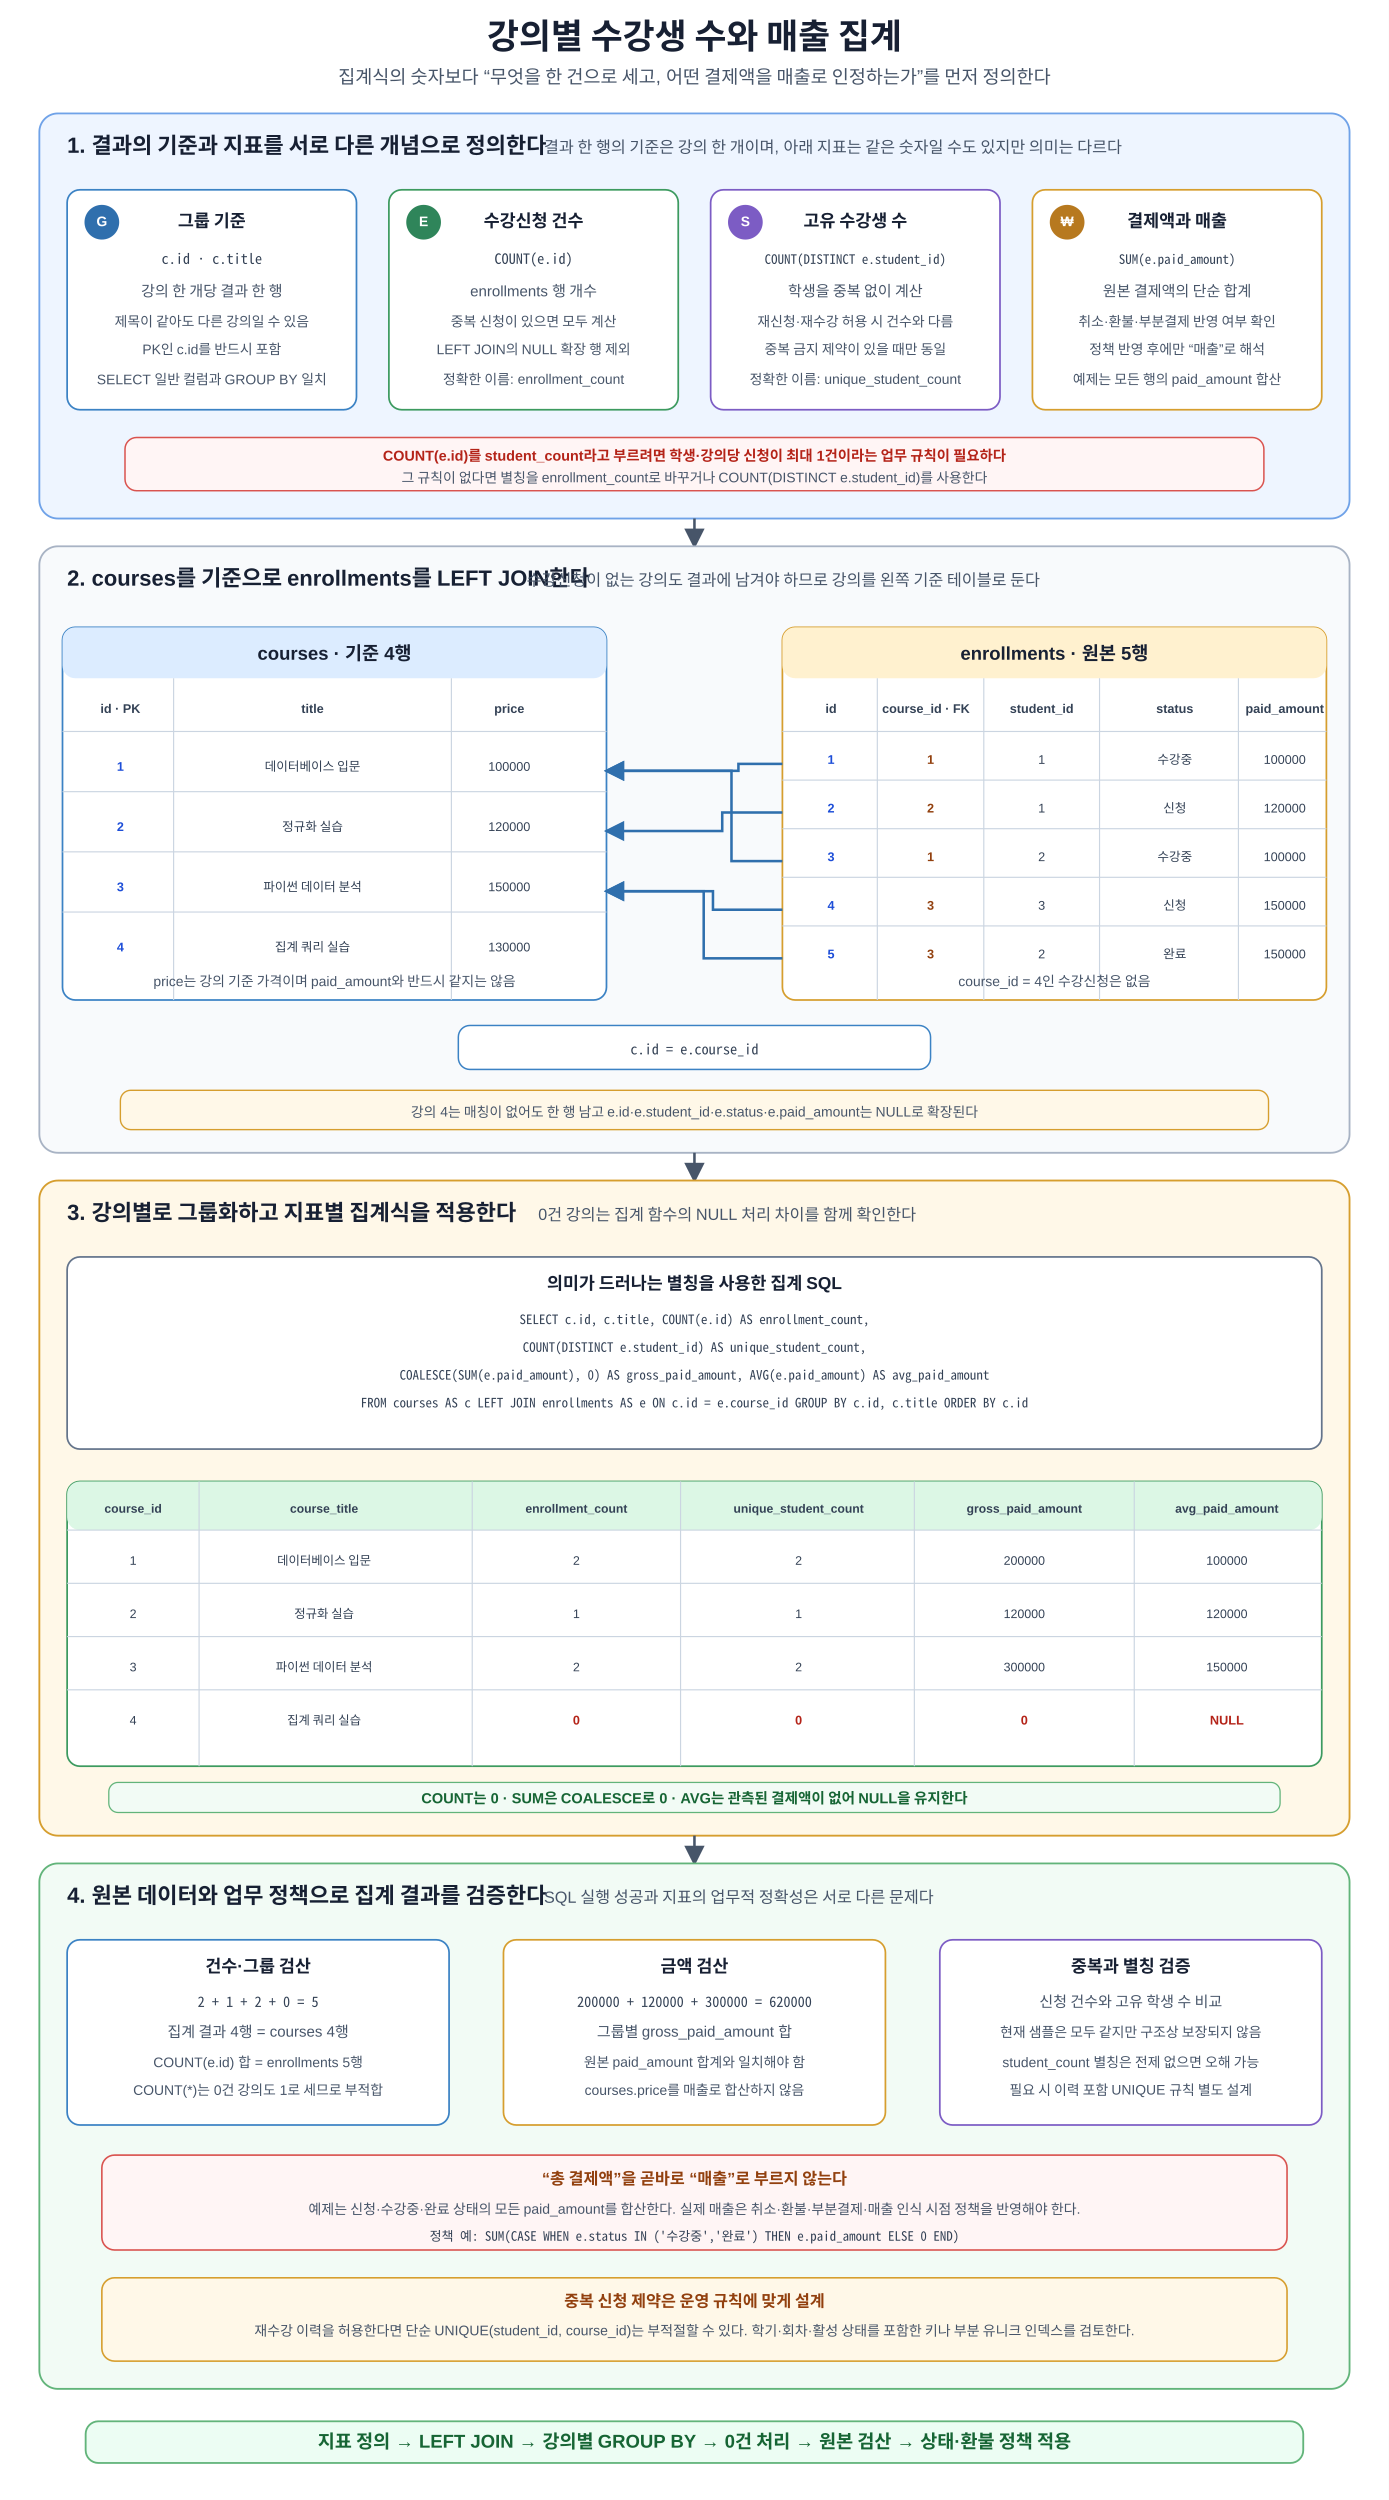
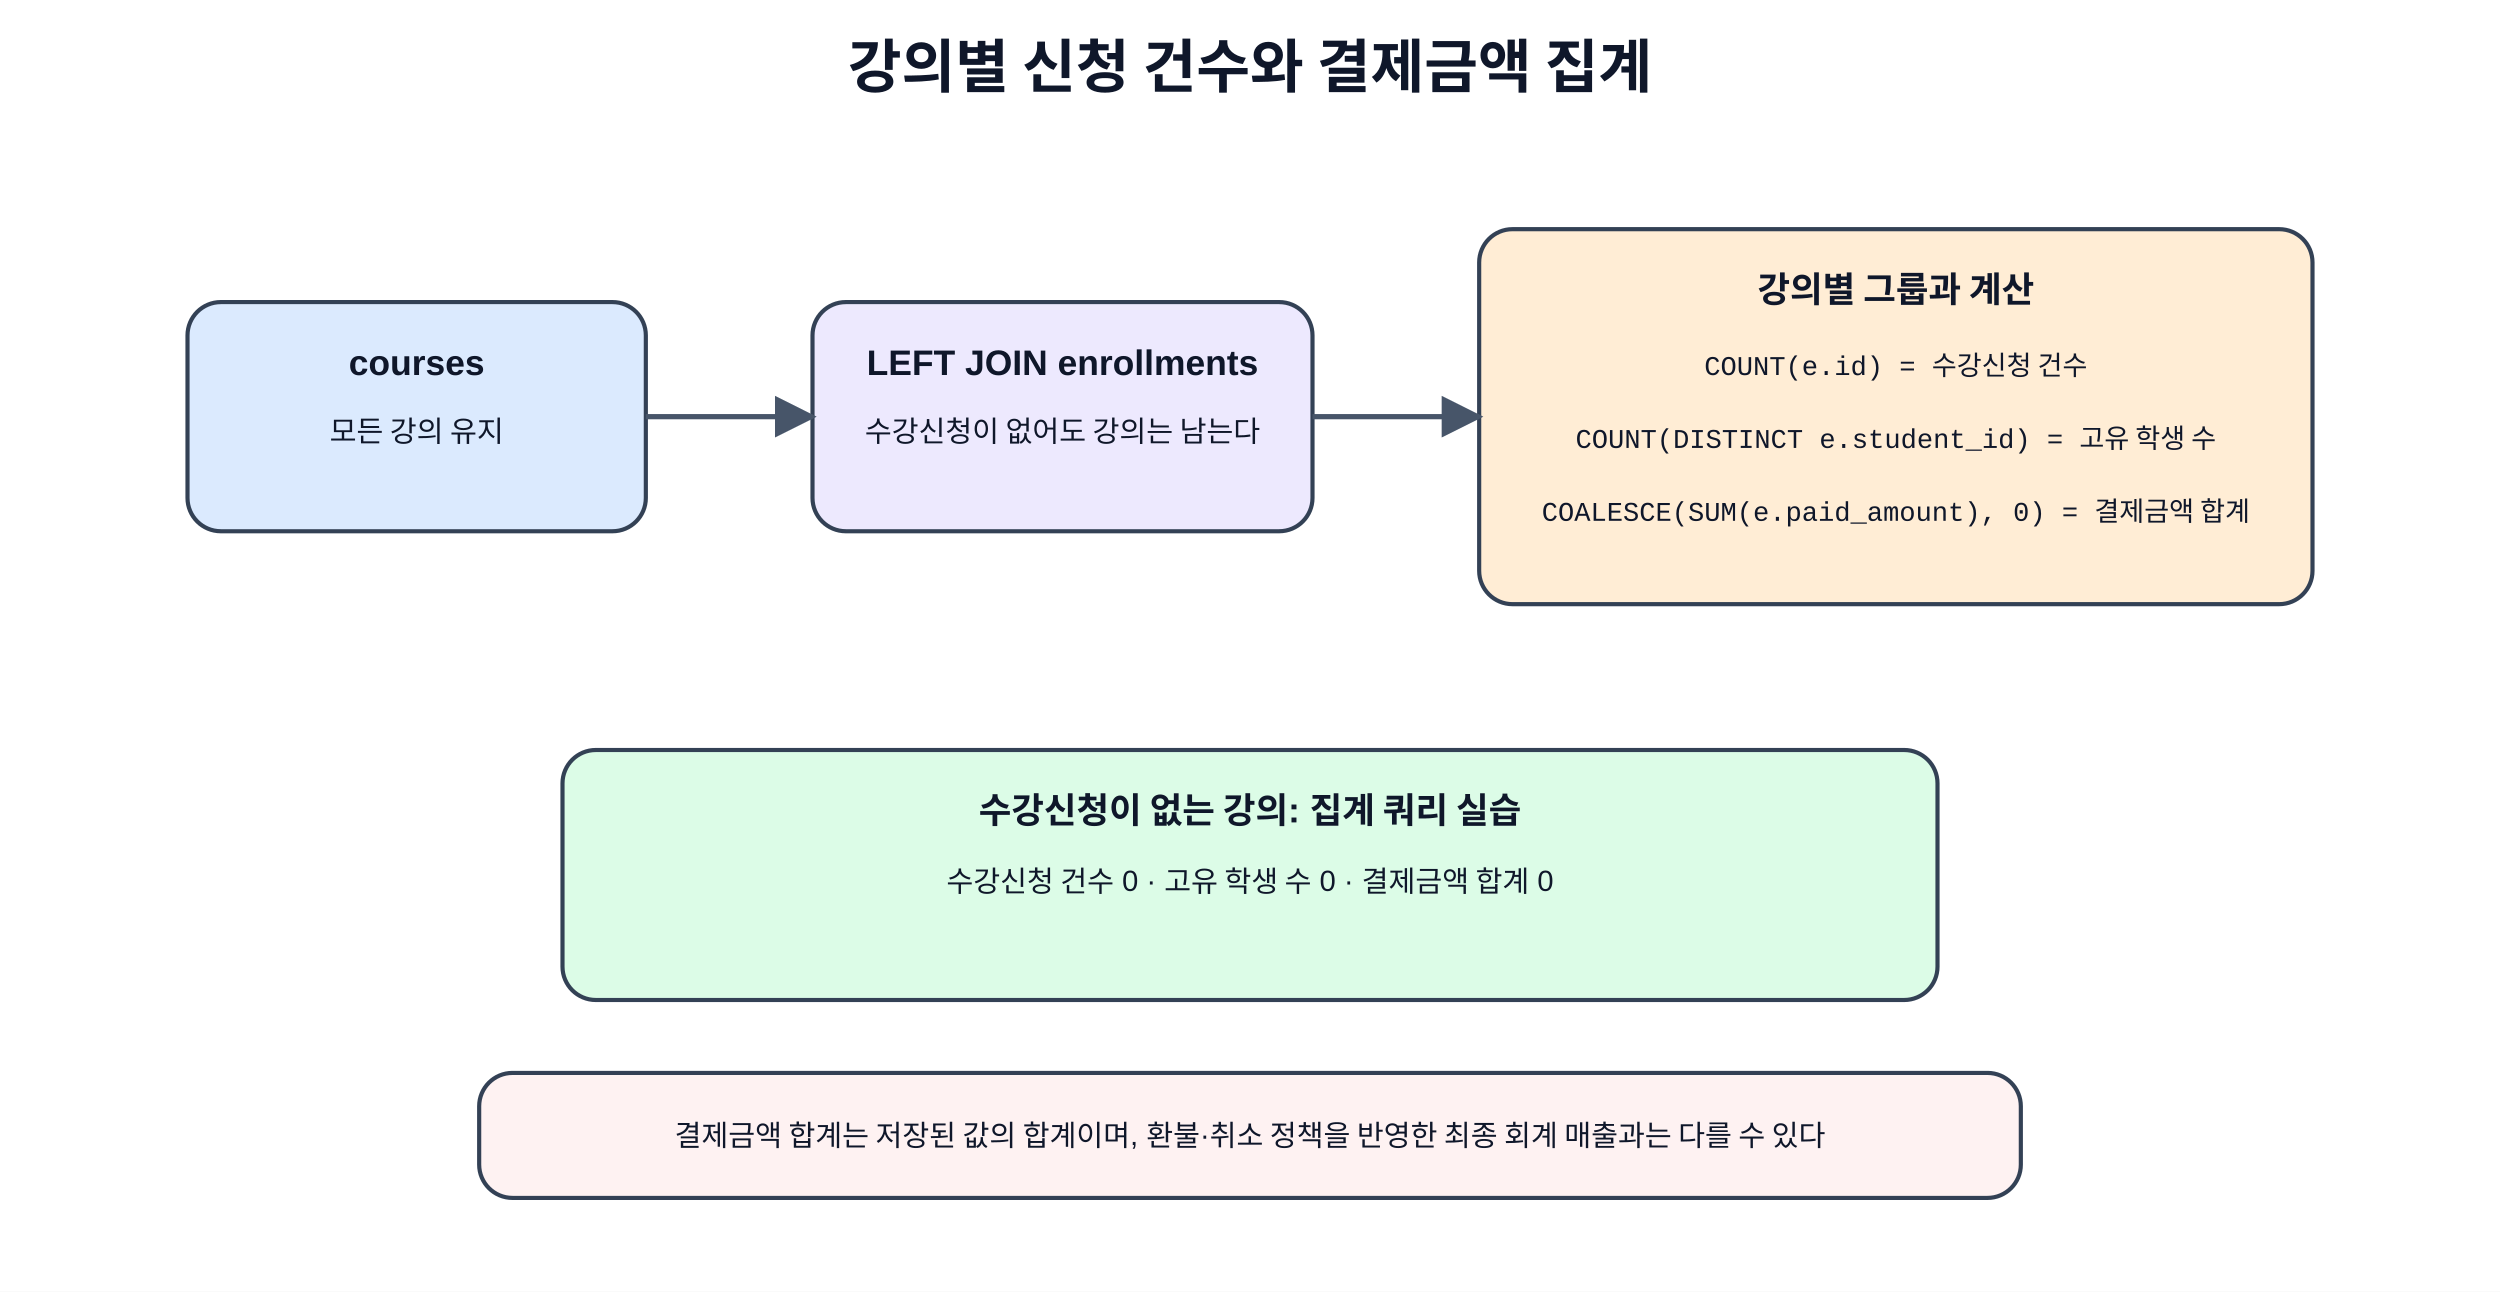
- <svg xmlns="http://www.w3.org/2000/svg" width="1200" height="2160" viewBox="0 0 1200 2160" role="img" aria-labelledby="title desc" shape-rendering="geometricPrecision">
+ <svg xmlns="http://www.w3.org/2000/svg" role="img" aria-labelledby="title desc" width="100%" viewBox="0 0 1200 620">
  <defs>
-     <marker id="arrow" viewBox="0 0 10 10" refX="8.7" refY="5" markerWidth="8" markerHeight="8" orient="auto">
-       <path d="M0 0 L10 5 L0 10 Z" fill="#475569" />
-     </marker>
-     <marker id="arrow-blue" viewBox="0 0 10 10" refX="8.7" refY="5" markerWidth="8" markerHeight="8" orient="auto">
-       <path d="M0 0 L10 5 L0 10 Z" fill="#2f6fad" />
+     <marker id="arrow" viewBox="0 0 10 10" refX="9" refY="5" markerWidth="8" markerHeight="8" orient="auto">
+       <path d="M0 0 L10 5 L0 10 z" fill="#475569" />
    </marker>
    <style>
-       text{font-family:Malgun Gothic,NanumSquare,Apple SD Gothic Neo,Noto Sans KR,Arial,sans-serif;fill:#172033}
-       .title{font-size:30px;font-weight:700;text-anchor:middle}
-       .subtitle{font-size:16px;text-anchor:middle;fill:#475569}
-       .section-title{font-size:19px;font-weight:700}
-       .section-sub{font-size:14px;fill:#475569}
-       .card-title{font-size:15px;font-weight:700;text-anchor:middle}
-       .card-text{font-size:13px;text-anchor:middle;fill:#475569}
-       .card-small{font-size:12px;text-anchor:middle;fill:#475569}
-       .mono{font-family:Consolas,D2Coding,Noto Sans Mono CJK KR,Menlo,monospace;font-size:12.3px;text-anchor:middle;fill:#334155}
-       .mono-small{font-family:Consolas,D2Coding,Noto Sans Mono CJK KR,Menlo,monospace;font-size:11.2px;text-anchor:middle;fill:#334155}
-       .badge{font-size:12px;font-weight:700;text-anchor:middle;dominant-baseline:middle;fill:#ffffff}
-       .flow{stroke:#475569;stroke-width:2.2;fill:none;marker-end:url(#arrow)}
-       .ref{stroke:#2f6fad;stroke-width:2.2;fill:none;marker-end:url(#arrow-blue)}
-       .table-title{font-size:16px;font-weight:700;text-anchor:middle}
-       .th{font-size:10.9px;font-weight:700;text-anchor:middle;fill:#334155}
-       .cell{font-size:10.9px;text-anchor:middle;fill:#334155}
-       .pk{font-size:10.9px;font-weight:700;text-anchor:middle;fill:#1d4ed8}
-       .fk{font-size:10.9px;font-weight:700;text-anchor:middle;fill:#92400e}
-       .zero{font-size:11px;font-weight:700;text-anchor:middle;fill:#b42318}
-       .line{stroke:#cbd5e1;stroke-width:1}
-       .result-head{font-size:10.5px;font-weight:700;text-anchor:middle;fill:#334155}
-       .result-cell{font-size:10.7px;text-anchor:middle;fill:#334155}
-       .note-title{font-size:14px;font-weight:700;text-anchor:middle;fill:#92400e}
-       .note-text{font-size:12.1px;text-anchor:middle;fill:#475569}
-       .principle{font-size:16px;font-weight:700;text-anchor:middle;fill:#166534}
-       .ok{font-size:12.6px;font-weight:700;text-anchor:middle;fill:#166534}
-       .warn{font-size:12.4px;font-weight:700;text-anchor:middle;fill:#b42318}
+       .title { font: 700 28px 'Malgun Gothic','Apple SD Gothic Neo','Noto Sans KR',Arial,sans-serif; fill: #0f172a; }
+       .box { stroke: #334155; stroke-width: 2; rx: 16; ry: 16; }
+       .head { font: 600 17px 'Malgun Gothic','Apple SD Gothic Neo','Noto Sans KR',Arial,sans-serif; fill: #0f172a; }
+       .text { font: 14px 'Malgun Gothic','Apple SD Gothic Neo','Noto Sans KR',Arial,sans-serif; fill: #0f172a; }
+       .code { font: 13px Consolas,D2Coding,'Courier New',monospace; fill: #0f172a; }
    </style>
  </defs>
-   <rect width="1200" height="2160" fill="#ffffff" />
-   <text x="600" y="42" class="title">강의별 수강생 수와 매출 집계</text>
-   <text x="600" y="72" class="subtitle">집계식의 숫자보다 “무엇을 한 건으로 세고, 어떤 결제액을 매출로 인정하는가”를 먼저 정의한다</text>
-   <rect x="34" y="98" width="1132" height="350" rx="16" fill="#eef5ff" stroke="#6fa2e8" stroke-width="1.6" />
-   <text x="58" y="132" class="section-title">1. 결과의 기준과 지표를 서로 다른 개념으로 정의한다</text>
-   <text x="470" y="132" class="section-sub">결과 한 행의 기준은 강의 한 개이며, 아래 지표는 같은 숫자일 수도 있지만 의미는 다르다</text>
-   <rect x="58" y="164" width="250" height="190" rx="11" fill="#ffffff" stroke="#3b82c4" stroke-width="1.5" />
-   <circle cx="88" cy="192" r="15" fill="#2f6fad" />
-   <text x="88" y="192" class="badge">G</text>
-   <text x="183" y="196" class="card-title">그룹 기준</text>
-   <text x="183" y="228" class="mono">c.id · c.title</text>
-   <text x="183" y="256" class="card-text">강의 한 개당 결과 한 행</text>
-   <text x="183" y="282" class="card-small">제목이 같아도 다른 강의일 수 있음</text>
-   <text x="183" y="306" class="card-small">PK인 c.id를 반드시 포함</text>
-   <text x="183" y="332" class="card-small">SELECT 일반 컬럼과 GROUP BY 일치</text>
-   <rect x="336" y="164" width="250" height="190" rx="11" fill="#ffffff" stroke="#3c9a5f" stroke-width="1.5" />
-   <circle cx="366" cy="192" r="15" fill="#2f855a" />
-   <text x="366" y="192" class="badge">E</text>
-   <text x="461" y="196" class="card-title">수강신청 건수</text>
-   <text x="461" y="228" class="mono">COUNT(e.id)</text>
-   <text x="461" y="256" class="card-text">enrollments 행 개수</text>
-   <text x="461" y="282" class="card-small">중복 신청이 있으면 모두 계산</text>
-   <text x="461" y="306" class="card-small">LEFT JOIN의 NULL 확장 행 제외</text>
-   <text x="461" y="332" class="card-small">정확한 이름: enrollment_count</text>
-   <rect x="614" y="164" width="250" height="190" rx="11" fill="#ffffff" stroke="#7c5cc4" stroke-width="1.5" />
-   <circle cx="644" cy="192" r="15" fill="#7c5cc4" />
-   <text x="644" y="192" class="badge">S</text>
-   <text x="739" y="196" class="card-title">고유 수강생 수</text>
-   <text x="739" y="228" class="mono-small">COUNT(DISTINCT e.student_id)</text>
-   <text x="739" y="256" class="card-text">학생을 중복 없이 계산</text>
-   <text x="739" y="282" class="card-small">재신청·재수강 허용 시 건수와 다름</text>
-   <text x="739" y="306" class="card-small">중복 금지 제약이 있을 때만 동일</text>
-   <text x="739" y="332" class="card-small">정확한 이름: unique_student_count</text>
-   <rect x="892" y="164" width="250" height="190" rx="11" fill="#ffffff" stroke="#d69e2e" stroke-width="1.5" />
-   <circle cx="922" cy="192" r="15" fill="#b7791f" />
-   <text x="922" y="192" class="badge">₩</text>
-   <text x="1017" y="196" class="card-title">결제액과 매출</text>
-   <text x="1017" y="228" class="mono-small">SUM(e.paid_amount)</text>
-   <text x="1017" y="256" class="card-text">원본 결제액의 단순 합계</text>
-   <text x="1017" y="282" class="card-small">취소·환불·부분결제 반영 여부 확인</text>
-   <text x="1017" y="306" class="card-small">정책 반영 후에만 “매출”로 해석</text>
-   <text x="1017" y="332" class="card-small">예제는 모든 행의 paid_amount 합산</text>
-   <rect x="108" y="378" width="984" height="46" rx="10" fill="#fff5f5" stroke="#d9534f" stroke-width="1.3" />
-   <text x="600" y="398" class="warn">COUNT(e.id)를 student_count라고 부르려면 학생·강의당 신청이 최대 1건이라는 업무 규칙이 필요하다</text>
-   <text x="600" y="417" class="card-small">그 규칙이 없다면 별칭을 enrollment_count로 바꾸거나 COUNT(DISTINCT e.student_id)를 사용한다</text>
-   <path d="M600 448V472" class="flow" />
-   <rect x="34" y="472" width="1132" height="524" rx="16" fill="#f8fafc" stroke="#a8b3c4" stroke-width="1.6" />
-   <text x="58" y="506" class="section-title">2. courses를 기준으로 enrollments를 LEFT JOIN한다</text>
-   <text x="455" y="506" class="section-sub">수강신청이 없는 강의도 결과에 남겨야 하므로 강의를 왼쪽 기준 테이블로 둔다</text>
-   <rect x="54" y="542" width="470" height="322" rx="11" fill="#ffffff" stroke="#3b82c4" stroke-width="1.5" />
-   <rect x="54" y="542" width="470" height="44" rx="11" fill="#dcecff" />
-   <text x="289" y="570" class="table-title">courses · 기준 4행</text>
-   <text x="104" y="616" class="th">id · PK</text>
-   <text x="270" y="616" class="th">title</text>
-   <text x="440" y="616" class="th">price</text>
-   <line x1="54" y1="632" x2="524" y2="632" class="line" />
-   <line x1="54" y1="684" x2="524" y2="684" class="line" />
-   <line x1="54" y1="736" x2="524" y2="736" class="line" />
-   <line x1="54" y1="788" x2="524" y2="788" class="line" />
-   <line x1="150" y1="586" x2="150" y2="864" class="line" />
-   <line x1="390" y1="586" x2="390" y2="864" class="line" />
-   <text x="104" y="666" class="pk">1</text>
-   <text x="270" y="666" class="cell">데이터베이스 입문</text>
-   <text x="440" y="666" class="cell">100000</text>
-   <text x="104" y="718" class="pk">2</text>
-   <text x="270" y="718" class="cell">정규화 실습</text>
-   <text x="440" y="718" class="cell">120000</text>
-   <text x="104" y="770" class="pk">3</text>
-   <text x="270" y="770" class="cell">파이썬 데이터 분석</text>
-   <text x="440" y="770" class="cell">150000</text>
-   <text x="104" y="822" class="pk">4</text>
-   <text x="270" y="822" class="cell">집계 쿼리 실습</text>
-   <text x="440" y="822" class="cell">130000</text>
-   <text x="289" y="852" class="card-small">price는 강의 기준 가격이며 paid_amount와 반드시 같지는 않음</text>
-   <rect x="676" y="542" width="470" height="322" rx="11" fill="#ffffff" stroke="#d69e2e" stroke-width="1.5" />
-   <rect x="676" y="542" width="470" height="44" rx="11" fill="#fff1cf" />
-   <text x="911" y="570" class="table-title">enrollments · 원본 5행</text>
-   <text x="718" y="616" class="th">id</text>
-   <text x="800" y="616" class="th">course_id · FK</text>
-   <text x="900" y="616" class="th">student_id</text>
-   <text x="1015" y="616" class="th">status</text>
-   <text x="1110" y="616" class="th">paid_amount</text>
-   <line x1="676" y1="632" x2="1146" y2="632" class="line" />
-   <line x1="676" y1="674" x2="1146" y2="674" class="line" />
-   <line x1="676" y1="716" x2="1146" y2="716" class="line" />
-   <line x1="676" y1="758" x2="1146" y2="758" class="line" />
-   <line x1="676" y1="800" x2="1146" y2="800" class="line" />
-   <line x1="758" y1="586" x2="758" y2="864" class="line" />
-   <line x1="850" y1="586" x2="850" y2="864" class="line" />
-   <line x1="950" y1="586" x2="950" y2="864" class="line" />
-   <line x1="1070" y1="586" x2="1070" y2="864" class="line" />
-   <text x="718" y="660" class="pk">1</text>
-   <text x="804" y="660" class="fk">1</text>
-   <text x="900" y="660" class="cell">1</text>
-   <text x="1015" y="660" class="cell">수강중</text>
-   <text x="1110" y="660" class="cell">100000</text>
-   <text x="718" y="702" class="pk">2</text>
-   <text x="804" y="702" class="fk">2</text>
-   <text x="900" y="702" class="cell">1</text>
-   <text x="1015" y="702" class="cell">신청</text>
-   <text x="1110" y="702" class="cell">120000</text>
-   <text x="718" y="744" class="pk">3</text>
-   <text x="804" y="744" class="fk">1</text>
-   <text x="900" y="744" class="cell">2</text>
-   <text x="1015" y="744" class="cell">수강중</text>
-   <text x="1110" y="744" class="cell">100000</text>
-   <text x="718" y="786" class="pk">4</text>
-   <text x="804" y="786" class="fk">3</text>
-   <text x="900" y="786" class="cell">3</text>
-   <text x="1015" y="786" class="cell">신청</text>
-   <text x="1110" y="786" class="cell">150000</text>
-   <text x="718" y="828" class="pk">5</text>
-   <text x="804" y="828" class="fk">3</text>
-   <text x="900" y="828" class="cell">2</text>
-   <text x="1015" y="828" class="cell">완료</text>
-   <text x="1110" y="828" class="cell">150000</text>
-   <text x="911" y="852" class="card-small">course_id = 4인 수강신청은 없음</text>
-   <path d="M676 660H638V666H524" class="ref" />
-   <path d="M676 702H624V718H524" class="ref" />
-   <path d="M676 744H632V666H524" class="ref" />
-   <path d="M676 786H616V770H524" class="ref" />
-   <path d="M676 828H608V770H524" class="ref" />
-   <rect x="396" y="886" width="408" height="38" rx="10" fill="#ffffff" stroke="#3b82c4" stroke-width="1.3" />
-   <text x="600" y="911" class="mono">c.id = e.course_id</text>
-   <rect x="104" y="942" width="992" height="34" rx="9" fill="#fff8e8" stroke="#d69e2e" stroke-width="1.2" />
-   <text x="600" y="965" class="card-small">강의 4는 매칭이 없어도 한 행 남고 e.id·e.student_id·e.status·e.paid_amount는 NULL로 확장된다</text>
-   <path d="M600 996V1020" class="flow" />
-   <rect x="34" y="1020" width="1132" height="566" rx="16" fill="#fff8e8" stroke="#d69e2e" stroke-width="1.6" />
-   <text x="58" y="1054" class="section-title">3. 강의별로 그룹화하고 지표별 집계식을 적용한다</text>
-   <text x="465" y="1054" class="section-sub">0건 강의는 집계 함수의 NULL 처리 차이를 함께 확인한다</text>
-   <rect x="58" y="1086" width="1084" height="166" rx="11" fill="#ffffff" stroke="#64748b" stroke-width="1.5" />
-   <text x="600" y="1114" class="card-title">의미가 드러나는 별칭을 사용한 집계 SQL</text>
-   <text x="600" y="1144" class="mono-small">SELECT c.id, c.title, COUNT(e.id) AS enrollment_count,</text>
-   <text x="600" y="1168" class="mono-small">COUNT(DISTINCT e.student_id) AS unique_student_count,</text>
-   <text x="600" y="1192" class="mono-small">COALESCE(SUM(e.paid_amount), 0) AS gross_paid_amount, AVG(e.paid_amount) AS avg_paid_amount</text>
-   <text x="600" y="1216" class="mono-small">FROM courses AS c LEFT JOIN enrollments AS e ON c.id = e.course_id GROUP BY c.id, c.title ORDER BY c.id</text>
-   <rect x="58" y="1280" width="1084" height="246" rx="11" fill="#ffffff" stroke="#3c9a5f" stroke-width="1.5" />
-   <rect x="58" y="1280" width="1084" height="42" rx="11" fill="#dcf7e5" />
-   <text x="115" y="1307" class="result-head">course_id</text>
-   <text x="280" y="1307" class="result-head">course_title</text>
-   <text x="498" y="1307" class="result-head">enrollment_count</text>
-   <text x="690" y="1307" class="result-head">unique_student_count</text>
-   <text x="885" y="1307" class="result-head">gross_paid_amount</text>
-   <text x="1060" y="1307" class="result-head">avg_paid_amount</text>
-   <line x1="58" y1="1322" x2="1142" y2="1322" class="line" />
-   <line x1="58" y1="1368" x2="1142" y2="1368" class="line" />
-   <line x1="58" y1="1414" x2="1142" y2="1414" class="line" />
-   <line x1="58" y1="1460" x2="1142" y2="1460" class="line" />
-   <line x1="172" y1="1280" x2="172" y2="1526" class="line" />
-   <line x1="408" y1="1280" x2="408" y2="1526" class="line" />
-   <line x1="588" y1="1280" x2="588" y2="1526" class="line" />
-   <line x1="790" y1="1280" x2="790" y2="1526" class="line" />
-   <line x1="980" y1="1280" x2="980" y2="1526" class="line" />
-   <text x="115" y="1352" class="result-cell">1</text>
-   <text x="280" y="1352" class="result-cell">데이터베이스 입문</text>
-   <text x="498" y="1352" class="result-cell">2</text>
-   <text x="690" y="1352" class="result-cell">2</text>
-   <text x="885" y="1352" class="result-cell">200000</text>
-   <text x="1060" y="1352" class="result-cell">100000</text>
-   <text x="115" y="1398" class="result-cell">2</text>
-   <text x="280" y="1398" class="result-cell">정규화 실습</text>
-   <text x="498" y="1398" class="result-cell">1</text>
-   <text x="690" y="1398" class="result-cell">1</text>
-   <text x="885" y="1398" class="result-cell">120000</text>
-   <text x="1060" y="1398" class="result-cell">120000</text>
-   <text x="115" y="1444" class="result-cell">3</text>
-   <text x="280" y="1444" class="result-cell">파이썬 데이터 분석</text>
-   <text x="498" y="1444" class="result-cell">2</text>
-   <text x="690" y="1444" class="result-cell">2</text>
-   <text x="885" y="1444" class="result-cell">300000</text>
-   <text x="1060" y="1444" class="result-cell">150000</text>
-   <text x="115" y="1490" class="result-cell">4</text>
-   <text x="280" y="1490" class="result-cell">집계 쿼리 실습</text>
-   <text x="498" y="1490" class="zero">0</text>
-   <text x="690" y="1490" class="zero">0</text>
-   <text x="885" y="1490" class="zero">0</text>
-   <text x="1060" y="1490" class="zero">NULL</text>
-   <rect x="94" y="1540" width="1012" height="26" rx="8" fill="#f2fbf5" stroke="#62b47a" stroke-width="1.1" />
-   <text x="600" y="1558" class="ok">COUNT는 0 · SUM은 COALESCE로 0 · AVG는 관측된 결제액이 없어 NULL을 유지한다</text>
-   <path d="M600 1586V1610" class="flow" />
-   <rect x="34" y="1610" width="1132" height="454" rx="16" fill="#f2fbf5" stroke="#62b47a" stroke-width="1.6" />
-   <text x="58" y="1644" class="section-title">4. 원본 데이터와 업무 정책으로 집계 결과를 검증한다</text>
-   <text x="470" y="1644" class="section-sub">SQL 실행 성공과 지표의 업무적 정확성은 서로 다른 문제다</text>
-   <rect x="58" y="1676" width="330" height="160" rx="11" fill="#ffffff" stroke="#3b82c4" stroke-width="1.5" />
-   <text x="223" y="1704" class="card-title">건수·그룹 검산</text>
-   <text x="223" y="1734" class="mono">2 + 1 + 2 + 0 = 5</text>
-   <text x="223" y="1760" class="card-text">집계 결과 4행 = courses 4행</text>
-   <text x="223" y="1786" class="card-small">COUNT(e.id) 합 = enrollments 5행</text>
-   <text x="223" y="1810" class="card-small">COUNT(*)는 0건 강의도 1로 세므로 부적합</text>
-   <rect x="435" y="1676" width="330" height="160" rx="11" fill="#ffffff" stroke="#d69e2e" stroke-width="1.5" />
-   <text x="600" y="1704" class="card-title">금액 검산</text>
-   <text x="600" y="1734" class="mono">200000 + 120000 + 300000 = 620000</text>
-   <text x="600" y="1760" class="card-text">그룹별 gross_paid_amount 합</text>
-   <text x="600" y="1786" class="card-small">원본 paid_amount 합계와 일치해야 함</text>
-   <text x="600" y="1810" class="card-small">courses.price를 매출로 합산하지 않음</text>
-   <rect x="812" y="1676" width="330" height="160" rx="11" fill="#ffffff" stroke="#7c5cc4" stroke-width="1.5" />
-   <text x="977" y="1704" class="card-title">중복과 별칭 검증</text>
-   <text x="977" y="1734" class="card-text">신청 건수와 고유 학생 수 비교</text>
-   <text x="977" y="1760" class="card-small">현재 샘플은 모두 같지만 구조상 보장되지 않음</text>
-   <text x="977" y="1786" class="card-small">student_count 별칭은 전제 없으면 오해 가능</text>
-   <text x="977" y="1810" class="card-small">필요 시 이력 포함 UNIQUE 규칙 별도 설계</text>
-   <rect x="88" y="1862" width="1024" height="82" rx="11" fill="#fff5f5" stroke="#d9534f" stroke-width="1.4" />
-   <text x="600" y="1887" class="note-title">“총 결제액”을 곧바로 “매출”로 부르지 않는다</text>
-   <text x="600" y="1913" class="note-text">예제는 신청·수강중·완료 상태의 모든 paid_amount를 합산한다. 실제 매출은 취소·환불·부분결제·매출 인식 시점 정책을 반영해야 한다.</text>
-   <text x="600" y="1936" class="mono-small">정책 예: SUM(CASE WHEN e.status IN ('수강중','완료') THEN e.paid_amount ELSE 0 END)</text>
-   <rect x="88" y="1968" width="1024" height="72" rx="11" fill="#fff8e8" stroke="#d69e2e" stroke-width="1.4" />
-   <text x="600" y="1993" class="note-title">중복 신청 제약은 운영 규칙에 맞게 설계</text>
-   <text x="600" y="2018" class="note-text">재수강 이력을 허용한다면 단순 UNIQUE(student_id, course_id)는 부적절할 수 있다. 학기·회차·활성 상태를 포함한 키나 부분 유니크 인덱스를 검토한다.</text>
-   <rect x="74" y="2092" width="1052" height="36" rx="11" fill="#ecfdf3" stroke="#62b47a" stroke-width="1.6" />
-   <text x="600" y="2115" class="principle">지표 정의 → LEFT JOIN → 강의별 GROUP BY → 0건 처리 → 원본 검산 → 상태·환불 정책 적용</text>
+   <rect width="1200" height="620" fill="#ffffff" />
+   <text x="600" y="42" text-anchor="middle" class="title">강의별 신청 건수와 결제금액 집계</text>
+   <rect x="90" y="145" width="220" height="110" class="box" fill="#dbeafe" />
+   <text x="200" y="180" text-anchor="middle" class="head">courses</text>
+   <text x="200" y="212" text-anchor="middle" class="text">모든 강의 유지</text>
+   <rect x="390" y="145" width="240" height="110" class="box" fill="#ede9fe" />
+   <text x="510" y="180" text-anchor="middle" class="head">LEFT JOIN enrollments</text>
+   <text x="510" y="212" text-anchor="middle" class="text">수강신청이 없어도 강의는 남는다</text>
+   <rect x="710" y="110" width="400" height="180" class="box" fill="#ffedd5" />
+   <text x="910" y="145" text-anchor="middle" class="head">강의별 그룹과 계산</text>
+   <text x="910" y="180" text-anchor="middle" class="code">COUNT(e.id) = 수강신청 건수</text>
+   <text x="910" y="215" text-anchor="middle" class="code">COUNT(DISTINCT e.student_id) = 고유 학생 수</text>
+   <text x="910" y="250" text-anchor="middle" class="code">COALESCE(SUM(e.paid_amount), 0) = 결제금액 합계</text>
+   <line x1="310" y1="200" x2="390" y2="200" stroke="#475569" stroke-width="2.5" marker-end="url(#arrow)" />
+   <line x1="630" y1="200" x2="710" y2="200" stroke="#475569" stroke-width="2.5" marker-end="url(#arrow)" />
+   <rect x="270" y="360" width="660" height="120" class="box" fill="#dcfce7" />
+   <text x="600" y="395" text-anchor="middle" class="head">수강신청이 없는 강의: 집계 쿼리 실습</text>
+   <text x="600" y="428" text-anchor="middle" class="text">수강신청 건수 0 · 고유 학생 수 0 · 결제금액 합계 0</text>
+   <rect x="230" y="515" width="740" height="60" class="box" fill="#fef2f2" />
+   <text x="600" y="550" text-anchor="middle" class="text">결제금액 합계는 저장된 값의 합계이며, 환불·취소 정책을 반영한 최종 회계 매출과는 다를 수 있다</text>
</svg>
